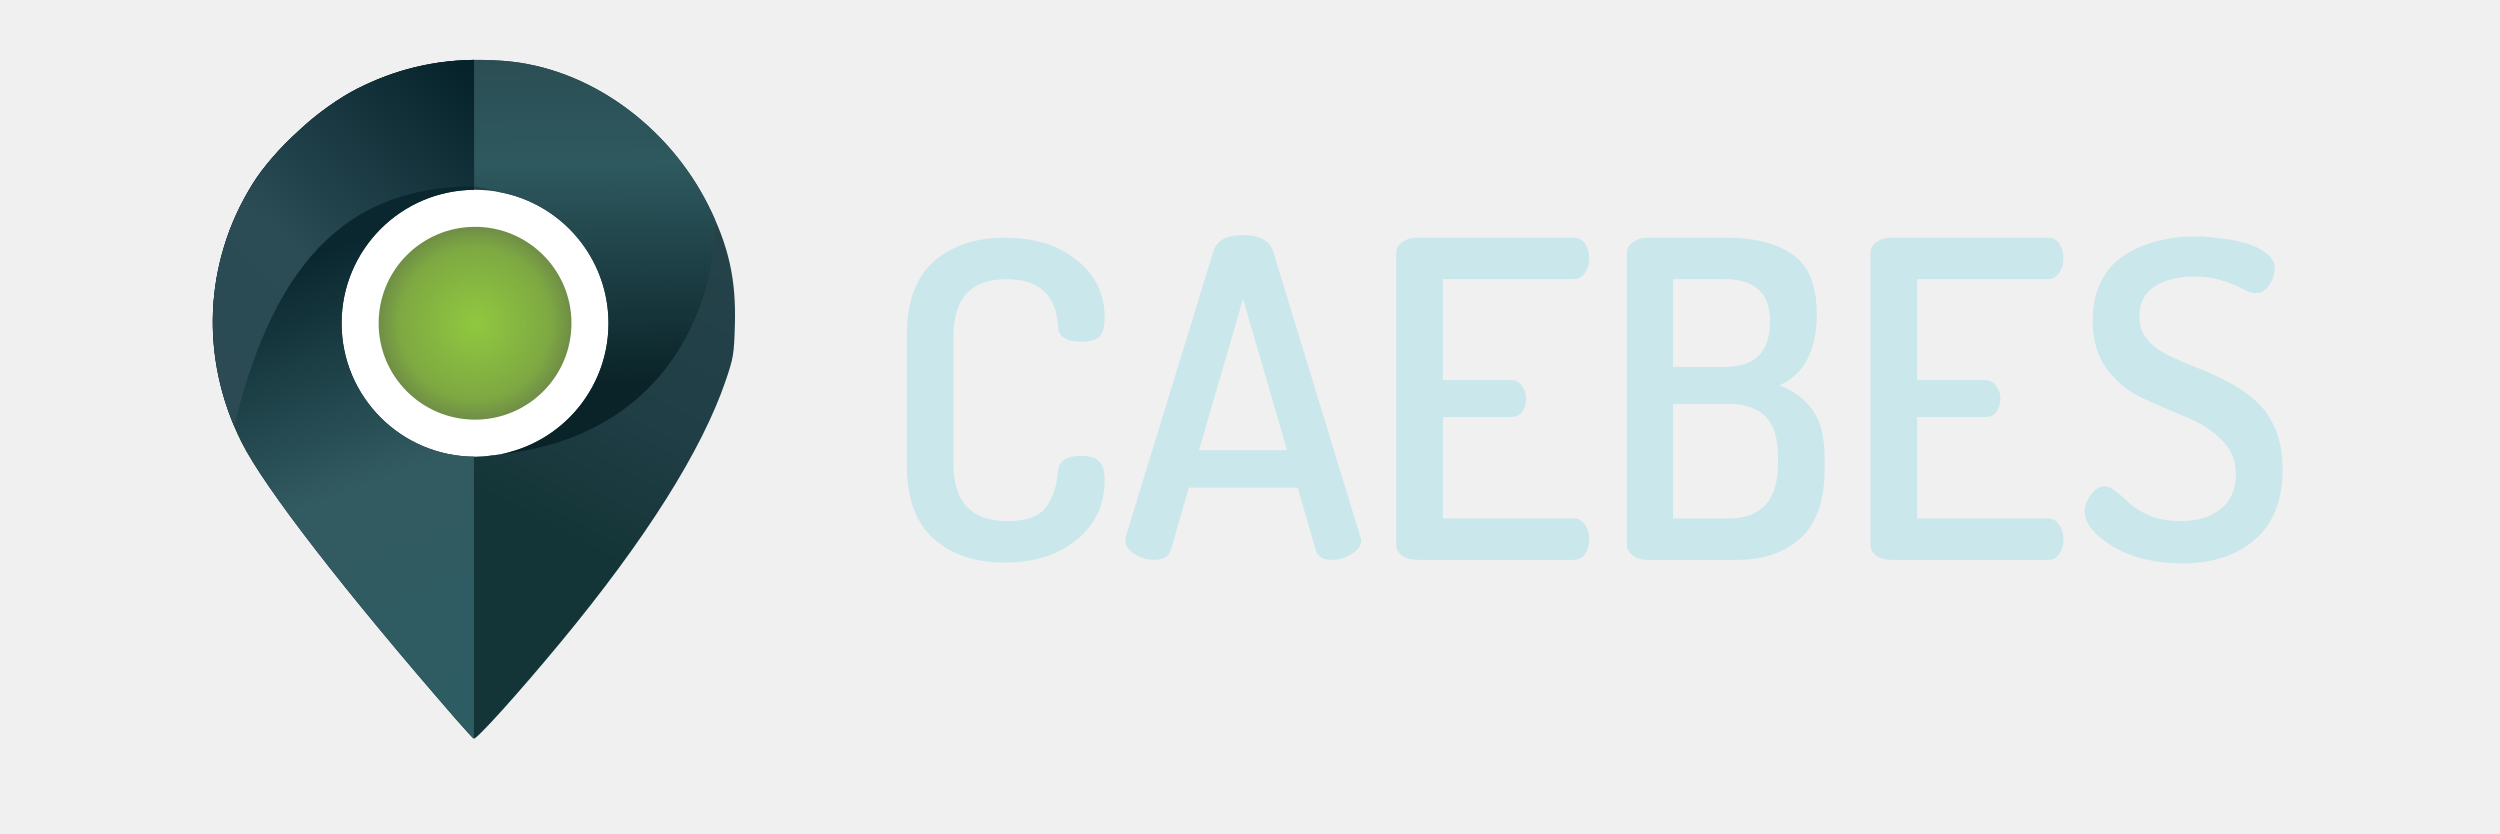
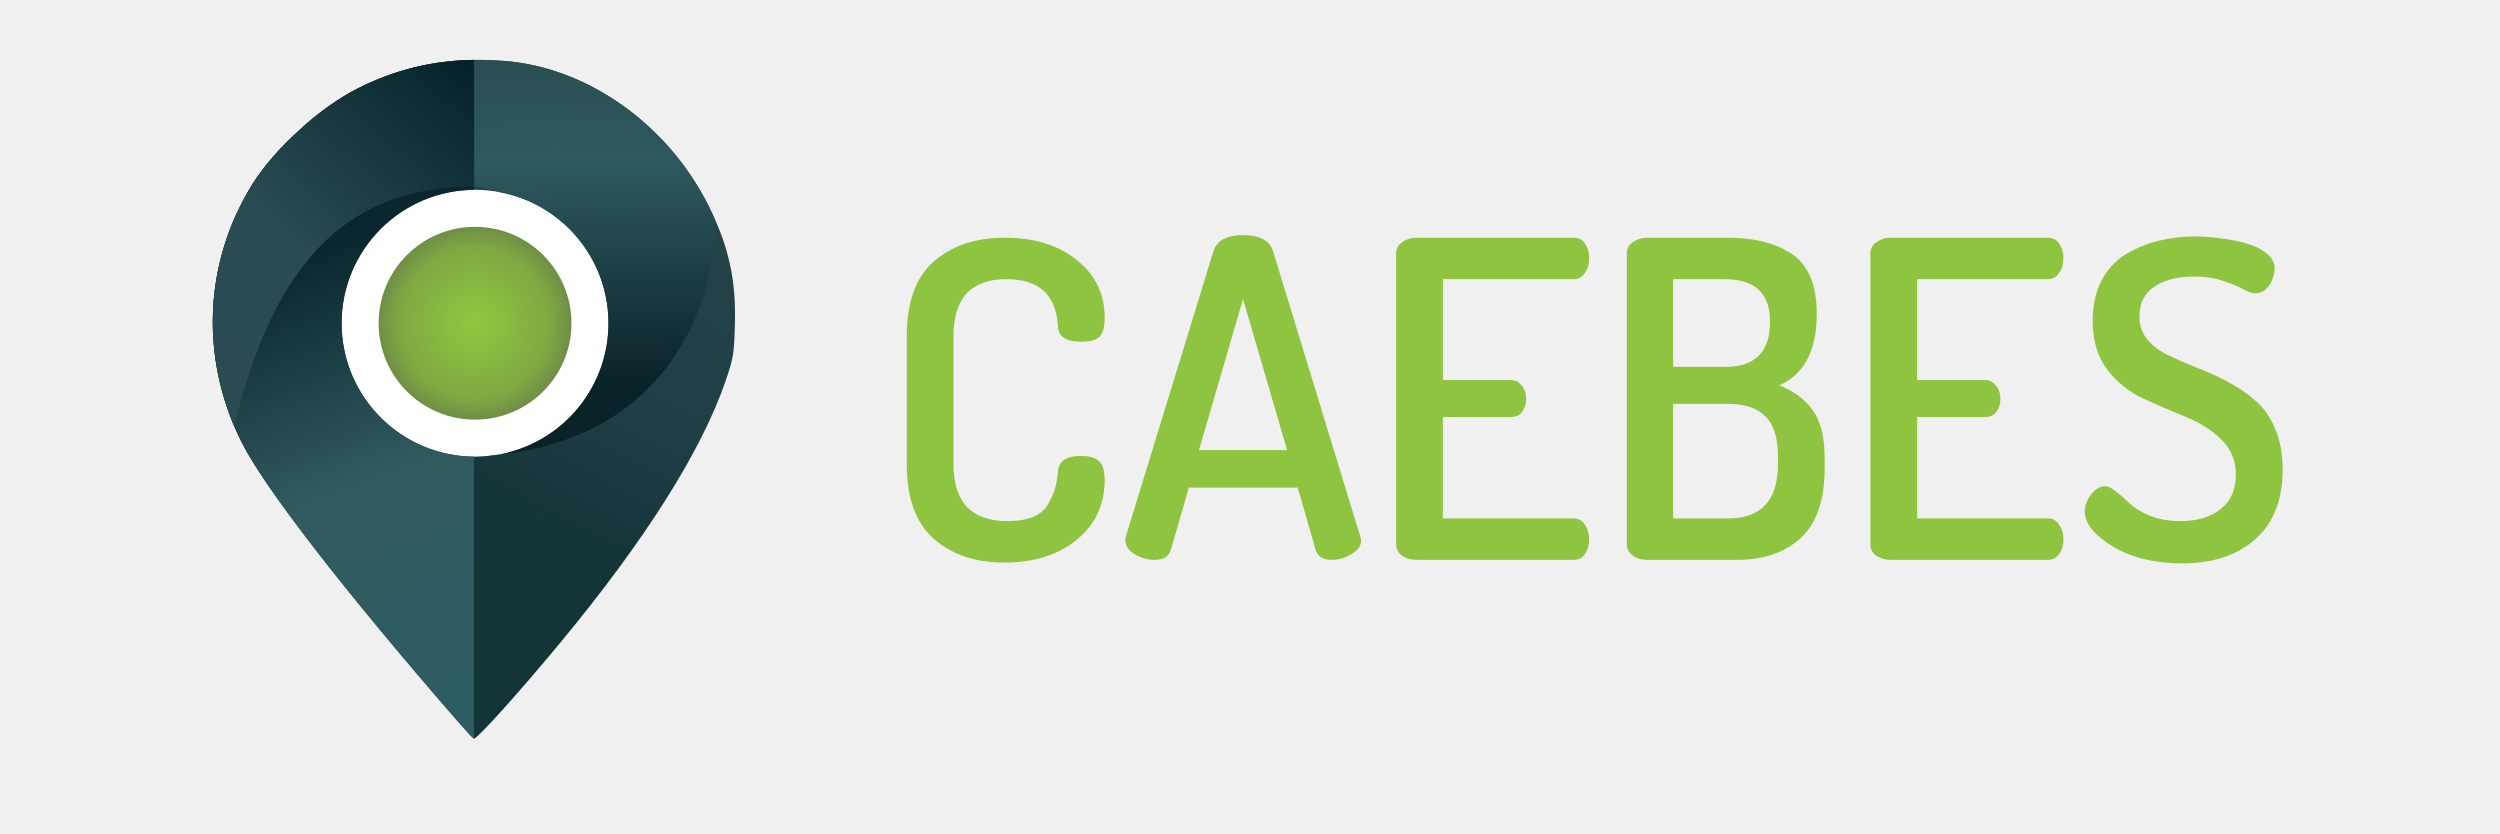
<svg xmlns="http://www.w3.org/2000/svg" xmlns:xlink="http://www.w3.org/1999/xlink" width="600" height="200" viewBox="0 0 158.75 52.917" version="1.1" id="svg8">
  <defs id="defs2">
    <linearGradient id="linearGradient4662-3">
      <stop id="stop4658" offset="0" style="stop-color:#0a2328;stop-opacity:1" />
      <stop style="stop-color:#2e595f;stop-opacity:1" offset="0.639" id="stop4699" />
      <stop id="stop4660" offset="1" style="stop-color:#2a4c52;stop-opacity:1" />
    </linearGradient>
    <linearGradient id="linearGradient4680">
      <stop style="stop-color:#06232b;stop-opacity:1" offset="0" id="stop4676" />
      <stop id="stop4682" offset="0.617" style="stop-color:#2b4c55;stop-opacity:1" />
      <stop style="stop-color:#2b4a53;stop-opacity:1" offset="1" id="stop4678" />
    </linearGradient>
    <linearGradient id="linearGradient4693">
      <stop style="stop-color:#0a272f;stop-opacity:1" offset="0" id="stop4689" />
      <stop id="stop4695" offset="0.505" style="stop-color:#325b61;stop-opacity:1" />
      <stop style="stop-color:#2d5c62;stop-opacity:1" offset="1" id="stop4691" />
    </linearGradient>
    <clipPath id="clipPath4531" clipPathUnits="userSpaceOnUse">
      <rect y="107.558" x="-11.113" height="89.745" width="41.108" id="rect4533" style="opacity:1;fill:#ffc400;fill-opacity:1;stroke:none;stroke-width:0.026;stroke-miterlimit:4;stroke-dasharray:none;stroke-opacity:1" />
    </clipPath>
    <linearGradient id="linearGradient4705">
      <stop id="stop4701" offset="0" style="stop-color:#90c83f;stop-opacity:1" />
      <stop style="stop-color:#7ea942;stop-opacity:1;" offset="0.78" id="stop4709" />
      <stop id="stop4703" offset="1" style="stop-color:#6f8e46;stop-opacity:1" />
    </linearGradient>
    <linearGradient id="linearGradient4670">
      <stop id="stop4666" offset="0" style="stop-color:#143537;stop-opacity:1" />
      <stop style="stop-color:#1f3e46;stop-opacity:1" offset="0.444" id="stop4697" />
      <stop id="stop4668" offset="1" style="stop-color:#254249;stop-opacity:1" />
    </linearGradient>
    <linearGradient xlink:href="#linearGradient4670" id="linearGradient2077" gradientUnits="userSpaceOnUse" gradientTransform="matrix(1.966788,0,0,1.966788,474.418,-153.4453)" x1="-154.444" y1="173.122" x2="-135.814" y2="137.925" />
    <radialGradient xlink:href="#linearGradient4705" id="radialGradient2079" gradientUnits="userSpaceOnUse" gradientTransform="matrix(1.966788,0,0,1.966788,474.418,-153.4453)" cx="-166.518" cy="146.193" fx="-166.518" fy="146.193" r="11.827" />
    <linearGradient xlink:href="#linearGradient4693" id="linearGradient2081" gradientUnits="userSpaceOnUse" x1="7.614" y1="138.719" x2="27.614" y2="192.429" />
    <linearGradient xlink:href="#linearGradient4680" id="linearGradient2083" gradientUnits="userSpaceOnUse" gradientTransform="matrix(1.966788,0,0,1.966788,474.418,-153.4453)" x1="-168.259" y1="114.522" x2="-201.944" y2="150.506" />
    <linearGradient xlink:href="#linearGradient4662-3" id="linearGradient2085" gradientUnits="userSpaceOnUse" gradientTransform="matrix(1.966788,0,0,1.966788,474.418,-153.4453)" x1="-154.733" y1="153.706" x2="-155.284" y2="111.505" />
  </defs>
  <g id="layer1" transform="translate(0,-244.0833)">
    <g id="g2071" transform="matrix(0.2670807,0,0,0.2670807,13.47166,211.6647)">
      <g id="g2069" transform="matrix(0.9853721,0,0,0.9853721,-82.25971,66.10876)">
        <circle style="opacity:1;fill:#ffffff;fill-opacity:1;stroke:none;stroke-width:0.457;stroke-opacity:1" id="circle2055" cx="146.912" cy="134.086" r="35.771" />
        <circle style="opacity:1;fill:#000000;fill-opacity:0;stroke:none;stroke-width:0.425;stroke-opacity:1" id="circle2057" cx="146.912" cy="134.086" r="33.248" />
        <path style="fill:url(#linearGradient2077);fill-opacity:1;stroke-width:0.526" d="m 148.611,70.549 c -11.891,-0.137 -21.348,2.542 -30.034,6.889 -8.79,4.399 -20.227,14.78 -25.303,22.966 -11.85,19.108 -12.837,42.143 -2.675,62.42 5.465,10.904 24.694,35.748 51.772,66.891 2.189,2.517 4.104,4.587 4.257,4.601 0.81,0.07 10.96,-11.195 20.826,-23.114 20.652,-24.951 34.225,-46.469 39.97,-63.365 1.841,-5.416 1.981,-6.272 2.185,-13.441 0.311,-10.937 -1.493,-18.973 -6.484,-28.89 -9.503,-18.881 -28.553,-33.137 -49.262,-34.721 -1.803,-0.138 -3.552,-0.215 -5.251,-0.235 z m -1.698,31.341 a 32.197,32.197 0 0 1 32.196,32.196 32.197,32.197 0 0 1 -32.196,32.196 32.197,32.197 0 0 1 -32.197,-32.196 32.197,32.197 0 0 1 32.197,-32.196 z" id="path2059" />
        <circle r="23.261" cy="134.086" cx="146.912" id="circle2061" style="opacity:1;fill:url(#radialGradient2079);fill-opacity:1;stroke:none;stroke-width:0.297;stroke-opacity:1" />
        <path transform="matrix(1.966788,0,0,1.966788,87.64387,-153.4453)" id="path2063" d="m 30.998,113.888 c -6.046,-0.07 -10.854,1.292 -15.27,3.503 -4.469,2.237 -10.284,7.515 -12.865,11.677 -6.025,9.715 -6.527,21.427 -1.36,31.737 2.779,5.544 12.555,18.176 26.323,34.01 1.113,1.28 2.087,2.332 2.164,2.339 0.412,0.036 5.573,-5.692 10.589,-11.752 10.5,-12.686 17.402,-23.627 20.322,-32.218 0.936,-2.754 1.007,-3.189 1.111,-6.834 0.158,-5.561 -0.759,-9.646 -3.297,-14.689 -4.832,-9.6 -14.518,-16.848 -25.047,-17.654 -0.917,-0.07 -1.806,-0.109 -2.67,-0.119 z m -0.864,15.935 a 16.37,16.37 0 0 1 16.37,16.37 16.37,16.37 0 0 1 -16.37,16.37 16.37,16.37 0 0 1 -16.371,-16.37 16.37,16.37 0 0 1 16.371,-16.37 z" style="fill:url(#linearGradient2081);fill-opacity:1;stroke-width:0.267" clip-path="url(#clipPath4531)" />
        <path id="path2065" d="m 146.707,70.532 c -15.679,0.09 -31.223,6.318 -42.503,17.243 -8.327,7.362 -14.634,16.96 -17.82,27.627 -4.353,13.951 -3.418,29.303 2.087,42.786 0.115,0.246 0.228,0.495 0.345,0.735 11.276,-47.176 33.585,-57.634 57.892,-57.892 z" clip-path="none" style="fill:url(#linearGradient2083);fill-opacity:1;stroke-width:0.526" />
        <path id="path2067" d="m 148.611,70.549 c -0.643,-0.008 -1.275,-0.002 -1.904,0.006 v 30.476 c 2.103,0.313 4.069,0.79 5.916,1.397 a 32.197,32.197 0 0 1 26.485,31.658 32.197,32.197 0 0 1 -23.663,31.041 c -0.738,0.244 -1.5,0.446 -2.278,0.616 52.123,-6.138 52.5,-55.663 51.546,-56.882 5.1e-4,-0.002 0.002,-0.004 0.002,-0.006 -0.491,-1.098 -1.019,-2.211 -1.593,-3.351 -9.504,-18.881 -28.553,-33.137 -49.262,-34.721 -1.803,-0.138 -3.552,-0.215 -5.251,-0.235 z m 4.557,95.194 c -0.598,0.07 -1.201,0.137 -1.813,0.196 a 32.197,32.197 0 0 1 -4.358,0.34 c 2.177,0.079 4.234,-0.113 6.171,-0.537 z m -6.468,0.53 c -0.008,3.9e-4 -0.018,5.1e-4 -0.025,0.001 0.03,0.002 0.059,5.1e-4 0.088,0.002 a 32.197,32.197 0 0 1 -0.063,-0.004 z" clip-path="none" style="fill:url(#linearGradient2085);fill-opacity:1;stroke-width:0.526" />
      </g>
    </g>
-     <g aria-label="CAEBES" style="font-style:normal;font-variant:normal;font-weight:normal;font-stretch:normal;font-size:27.982px;line-height:20.404px;font-family:Dosis;-inkscape-font-specification:Dosis;letter-spacing:0px;word-spacing:0px;fill:#cae7eb;fill-opacity:1;stroke:none;stroke-width:0.583px;stroke-linecap:butt;stroke-linejoin:miter;stroke-opacity:1" id="text2075">
-       <path d="m 57.582,273.562 v -8.143 q 0,-3.218 1.707,-4.729 1.735,-1.511 4.505,-1.511 2.854,0 4.589,1.427 1.763,1.399 1.763,3.638 0,0.895 -0.336,1.231 -0.336,0.308 -1.147,0.308 -1.455,0 -1.483,-0.979 -0.168,-2.994 -3.274,-2.994 -3.358,0 -3.358,3.61 v 8.143 q 0,3.61 3.414,3.61 1.007,0 1.679,-0.28 0.672,-0.308 0.951,-0.867 0.308,-0.56 0.42,-0.979 0.112,-0.42 0.168,-1.035 0.084,-0.979 1.455,-0.979 0.811,0 1.147,0.336 0.364,0.308 0.364,1.203 0,2.323 -1.763,3.778 -1.763,1.455 -4.617,1.455 -2.77,0 -4.477,-1.511 -1.707,-1.511 -1.707,-4.729 z" style="font-style:normal;font-variant:normal;font-weight:600;font-stretch:normal;font-family:Dosis;-inkscape-font-specification:'Dosis Semi-Bold';fill:#cae7eb;fill-opacity:1;stroke-width:0.583px" id="path858" />
-       <path d="m 71.462,278.403 q 0,-0.168 0.028,-0.252 l 5.568,-18.132 q 0.336,-1.007 1.875,-1.007 1.567,0 1.903,1.007 l 5.54,18.132 q 0.056,0.168 0.056,0.252 0,0.504 -0.616,0.867 -0.588,0.364 -1.259,0.364 -0.811,0 -1.007,-0.616 l -1.147,-3.973 h -6.912 l -1.147,3.973 q -0.196,0.616 -1.035,0.616 -0.672,0 -1.259,-0.364 -0.588,-0.364 -0.588,-0.867 z m 4.673,-5.736 h 5.596 l -2.798,-9.598 z" style="font-style:normal;font-variant:normal;font-weight:600;font-stretch:normal;font-family:Dosis;-inkscape-font-specification:'Dosis Semi-Bold';fill:#cae7eb;fill-opacity:1;stroke-width:0.583px" id="path860" />
-       <path d="m 88.657,278.655 v -18.496 q 0,-0.448 0.392,-0.7 0.392,-0.28 0.923,-0.28 h 9.962 q 0.476,0 0.728,0.392 0.252,0.392 0.252,0.895 0,0.56 -0.28,0.951 -0.252,0.392 -0.7,0.392 h -8.311 v 6.408 h 4.309 q 0.448,0 0.7,0.364 0.28,0.336 0.28,0.839 0,0.448 -0.252,0.811 -0.252,0.336 -0.728,0.336 h -4.309 v 6.436 h 8.311 q 0.448,0 0.7,0.392 0.28,0.392 0.28,0.951 0,0.504 -0.252,0.895 -0.252,0.392 -0.728,0.392 H 89.972 q -0.532,0 -0.923,-0.252 -0.392,-0.28 -0.392,-0.728 z" style="font-style:normal;font-variant:normal;font-weight:600;font-stretch:normal;font-family:Dosis;-inkscape-font-specification:'Dosis Semi-Bold';fill:#cae7eb;fill-opacity:1;stroke-width:0.583px" id="path862" />
-       <path d="m 103.304,278.683 v -18.524 q 0,-0.448 0.392,-0.7 0.392,-0.28 0.923,-0.28 h 5.093 q 2.574,0 4.113,1.063 1.539,1.063 1.539,3.778 0,3.47 -2.378,4.533 1.427,0.56 2.155,1.623 0.728,1.035 0.728,3.05 v 0.532 q 0,3.078 -1.511,4.477 -1.511,1.399 -4.057,1.399 h -5.68 q -0.588,0 -0.951,-0.28 -0.364,-0.28 -0.364,-0.672 z m 2.938,-1.679 h 3.498 q 3.162,0 3.162,-3.47 v -0.448 q 0,-1.791 -0.811,-2.574 -0.784,-0.783 -2.351,-0.783 h -3.498 z m 0,-9.626 h 3.33 q 2.826,0 2.826,-2.882 0,-2.686 -2.882,-2.686 h -3.274 z" style="font-style:normal;font-variant:normal;font-weight:600;font-stretch:normal;font-family:Dosis;-inkscape-font-specification:'Dosis Semi-Bold';fill:#cae7eb;fill-opacity:1;stroke-width:0.583px" id="path864" />
-       <path d="m 118.771,278.655 v -18.496 q 0,-0.448 0.392,-0.7 0.392,-0.28 0.923,-0.28 h 9.962 q 0.476,0 0.728,0.392 0.252,0.392 0.252,0.895 0,0.56 -0.28,0.951 -0.252,0.392 -0.7,0.392 h -8.311 v 6.408 h 4.309 q 0.448,0 0.7,0.364 0.28,0.336 0.28,0.839 0,0.448 -0.252,0.811 -0.252,0.336 -0.728,0.336 h -4.309 v 6.436 h 8.311 q 0.448,0 0.7,0.392 0.28,0.392 0.28,0.951 0,0.504 -0.252,0.895 -0.252,0.392 -0.728,0.392 h -9.962 q -0.532,0 -0.923,-0.252 -0.392,-0.28 -0.392,-0.728 z" style="font-style:normal;font-variant:normal;font-weight:600;font-stretch:normal;font-family:Dosis;-inkscape-font-specification:'Dosis Semi-Bold';fill:#cae7eb;fill-opacity:1;stroke-width:0.583px" id="path866" />
-       <path d="m 132.382,276.557 q 0,-0.532 0.392,-1.063 0.392,-0.532 0.895,-0.532 0.308,0 0.728,0.364 0.448,0.336 0.867,0.756 0.42,0.392 1.259,0.756 0.867,0.336 1.931,0.336 1.595,0 2.546,-0.756 0.979,-0.756 0.979,-2.211 0,-1.343 -0.951,-2.239 -0.923,-0.895 -2.267,-1.427 -1.315,-0.532 -2.658,-1.147 -1.343,-0.616 -2.295,-1.847 -0.923,-1.231 -0.923,-3.078 0,-1.483 0.56,-2.574 0.588,-1.091 1.567,-1.679 0.979,-0.588 2.043,-0.839 1.091,-0.28 2.295,-0.28 0.756,0 1.567,0.112 0.839,0.084 1.651,0.308 0.811,0.224 1.343,0.644 0.532,0.42 0.532,0.951 0,0.532 -0.336,1.063 -0.336,0.532 -0.895,0.532 -0.28,0 -0.756,-0.252 -0.476,-0.28 -1.287,-0.532 -0.783,-0.28 -1.819,-0.28 -1.595,0 -2.546,0.644 -0.951,0.616 -0.951,1.903 0,0.839 0.504,1.455 0.504,0.588 1.287,0.979 0.811,0.392 1.791,0.783 0.979,0.364 1.931,0.867 0.979,0.504 1.763,1.175 0.811,0.644 1.315,1.791 0.504,1.147 0.504,2.658 0,2.91 -1.763,4.449 -1.735,1.511 -4.617,1.511 -2.574,0 -4.393,-1.063 -1.791,-1.091 -1.791,-2.239 z" style="font-style:normal;font-variant:normal;font-weight:600;font-stretch:normal;font-family:Dosis;-inkscape-font-specification:'Dosis Semi-Bold';fill:#cae7eb;fill-opacity:1;stroke-width:0.583px" id="path868" />
+     <g aria-label="CAEBES" style="font-style:normal;font-variant:normal;font-weight:normal;font-stretch:normal;font-size:27.982px;line-height:20.404px;font-family:Dosis;-inkscape-font-specification:Dosis;letter-spacing:0px;word-spacing:0px;fill:#8ec43f;fill-opacity:1;stroke:none;stroke-width:0.583px;stroke-linecap:butt;stroke-linejoin:miter;stroke-opacity:1" id="text2075">
+       <path d="m 57.582,273.562 v -8.143 q 0,-3.218 1.707,-4.729 1.735,-1.511 4.505,-1.511 2.854,0 4.589,1.427 1.763,1.399 1.763,3.638 0,0.895 -0.336,1.231 -0.336,0.308 -1.147,0.308 -1.455,0 -1.483,-0.979 -0.168,-2.994 -3.274,-2.994 -3.358,0 -3.358,3.61 v 8.143 q 0,3.61 3.414,3.61 1.007,0 1.679,-0.28 0.672,-0.308 0.951,-0.867 0.308,-0.56 0.42,-0.979 0.112,-0.42 0.168,-1.035 0.084,-0.979 1.455,-0.979 0.811,0 1.147,0.336 0.364,0.308 0.364,1.203 0,2.323 -1.763,3.778 -1.763,1.455 -4.617,1.455 -2.77,0 -4.477,-1.511 -1.707,-1.511 -1.707,-4.729 z" style="font-style:normal;font-variant:normal;font-weight:600;font-stretch:normal;font-family:Dosis;-inkscape-font-specification:'Dosis Semi-Bold';fill:#8ec43f;fill-opacity:1;stroke-width:0.583px" id="path858" />
+       <path d="m 71.462,278.403 q 0,-0.168 0.028,-0.252 l 5.568,-18.132 q 0.336,-1.007 1.875,-1.007 1.567,0 1.903,1.007 l 5.54,18.132 q 0.056,0.168 0.056,0.252 0,0.504 -0.616,0.867 -0.588,0.364 -1.259,0.364 -0.811,0 -1.007,-0.616 l -1.147,-3.973 h -6.912 l -1.147,3.973 q -0.196,0.616 -1.035,0.616 -0.672,0 -1.259,-0.364 -0.588,-0.364 -0.588,-0.867 z m 4.673,-5.736 h 5.596 l -2.798,-9.598 z" style="font-style:normal;font-variant:normal;font-weight:600;font-stretch:normal;font-family:Dosis;-inkscape-font-specification:'Dosis Semi-Bold';fill:#8ec43f;fill-opacity:1;stroke-width:0.583px" id="path860" />
+       <path d="m 88.657,278.655 v -18.496 q 0,-0.448 0.392,-0.7 0.392,-0.28 0.923,-0.28 h 9.962 q 0.476,0 0.728,0.392 0.252,0.392 0.252,0.895 0,0.56 -0.28,0.951 -0.252,0.392 -0.7,0.392 h -8.311 v 6.408 h 4.309 q 0.448,0 0.7,0.364 0.28,0.336 0.28,0.839 0,0.448 -0.252,0.811 -0.252,0.336 -0.728,0.336 h -4.309 v 6.436 h 8.311 q 0.448,0 0.7,0.392 0.28,0.392 0.28,0.951 0,0.504 -0.252,0.895 -0.252,0.392 -0.728,0.392 H 89.972 q -0.532,0 -0.923,-0.252 -0.392,-0.28 -0.392,-0.728 z" style="font-style:normal;font-variant:normal;font-weight:600;font-stretch:normal;font-family:Dosis;-inkscape-font-specification:'Dosis Semi-Bold';fill:#8ec43f;fill-opacity:1;stroke-width:0.583px" id="path862" />
+       <path d="m 103.304,278.683 v -18.524 q 0,-0.448 0.392,-0.7 0.392,-0.28 0.923,-0.28 h 5.093 q 2.574,0 4.113,1.063 1.539,1.063 1.539,3.778 0,3.47 -2.378,4.533 1.427,0.56 2.155,1.623 0.728,1.035 0.728,3.05 v 0.532 q 0,3.078 -1.511,4.477 -1.511,1.399 -4.057,1.399 h -5.68 q -0.588,0 -0.951,-0.28 -0.364,-0.28 -0.364,-0.672 z m 2.938,-1.679 h 3.498 q 3.162,0 3.162,-3.47 v -0.448 q 0,-1.791 -0.811,-2.574 -0.784,-0.783 -2.351,-0.783 h -3.498 z m 0,-9.626 h 3.33 q 2.826,0 2.826,-2.882 0,-2.686 -2.882,-2.686 h -3.274 z" style="font-style:normal;font-variant:normal;font-weight:600;font-stretch:normal;font-family:Dosis;-inkscape-font-specification:'Dosis Semi-Bold';fill:#8ec43f;fill-opacity:1;stroke-width:0.583px" id="path864" />
+       <path d="m 118.771,278.655 v -18.496 q 0,-0.448 0.392,-0.7 0.392,-0.28 0.923,-0.28 h 9.962 q 0.476,0 0.728,0.392 0.252,0.392 0.252,0.895 0,0.56 -0.28,0.951 -0.252,0.392 -0.7,0.392 h -8.311 v 6.408 h 4.309 q 0.448,0 0.7,0.364 0.28,0.336 0.28,0.839 0,0.448 -0.252,0.811 -0.252,0.336 -0.728,0.336 h -4.309 v 6.436 h 8.311 q 0.448,0 0.7,0.392 0.28,0.392 0.28,0.951 0,0.504 -0.252,0.895 -0.252,0.392 -0.728,0.392 h -9.962 q -0.532,0 -0.923,-0.252 -0.392,-0.28 -0.392,-0.728 z" style="font-style:normal;font-variant:normal;font-weight:600;font-stretch:normal;font-family:Dosis;-inkscape-font-specification:'Dosis Semi-Bold';fill:#8ec43f;fill-opacity:1;stroke-width:0.583px" id="path866" />
+       <path d="m 132.382,276.557 q 0,-0.532 0.392,-1.063 0.392,-0.532 0.895,-0.532 0.308,0 0.728,0.364 0.448,0.336 0.867,0.756 0.42,0.392 1.259,0.756 0.867,0.336 1.931,0.336 1.595,0 2.546,-0.756 0.979,-0.756 0.979,-2.211 0,-1.343 -0.951,-2.239 -0.923,-0.895 -2.267,-1.427 -1.315,-0.532 -2.658,-1.147 -1.343,-0.616 -2.295,-1.847 -0.923,-1.231 -0.923,-3.078 0,-1.483 0.56,-2.574 0.588,-1.091 1.567,-1.679 0.979,-0.588 2.043,-0.839 1.091,-0.28 2.295,-0.28 0.756,0 1.567,0.112 0.839,0.084 1.651,0.308 0.811,0.224 1.343,0.644 0.532,0.42 0.532,0.951 0,0.532 -0.336,1.063 -0.336,0.532 -0.895,0.532 -0.28,0 -0.756,-0.252 -0.476,-0.28 -1.287,-0.532 -0.783,-0.28 -1.819,-0.28 -1.595,0 -2.546,0.644 -0.951,0.616 -0.951,1.903 0,0.839 0.504,1.455 0.504,0.588 1.287,0.979 0.811,0.392 1.791,0.783 0.979,0.364 1.931,0.867 0.979,0.504 1.763,1.175 0.811,0.644 1.315,1.791 0.504,1.147 0.504,2.658 0,2.91 -1.763,4.449 -1.735,1.511 -4.617,1.511 -2.574,0 -4.393,-1.063 -1.791,-1.091 -1.791,-2.239 z" style="font-style:normal;font-variant:normal;font-weight:600;font-stretch:normal;font-family:Dosis;-inkscape-font-specification:'Dosis Semi-Bold';fill:#8ec43f;fill-opacity:1;stroke-width:0.583px" id="path868" />
    </g>
  </g>
</svg>
